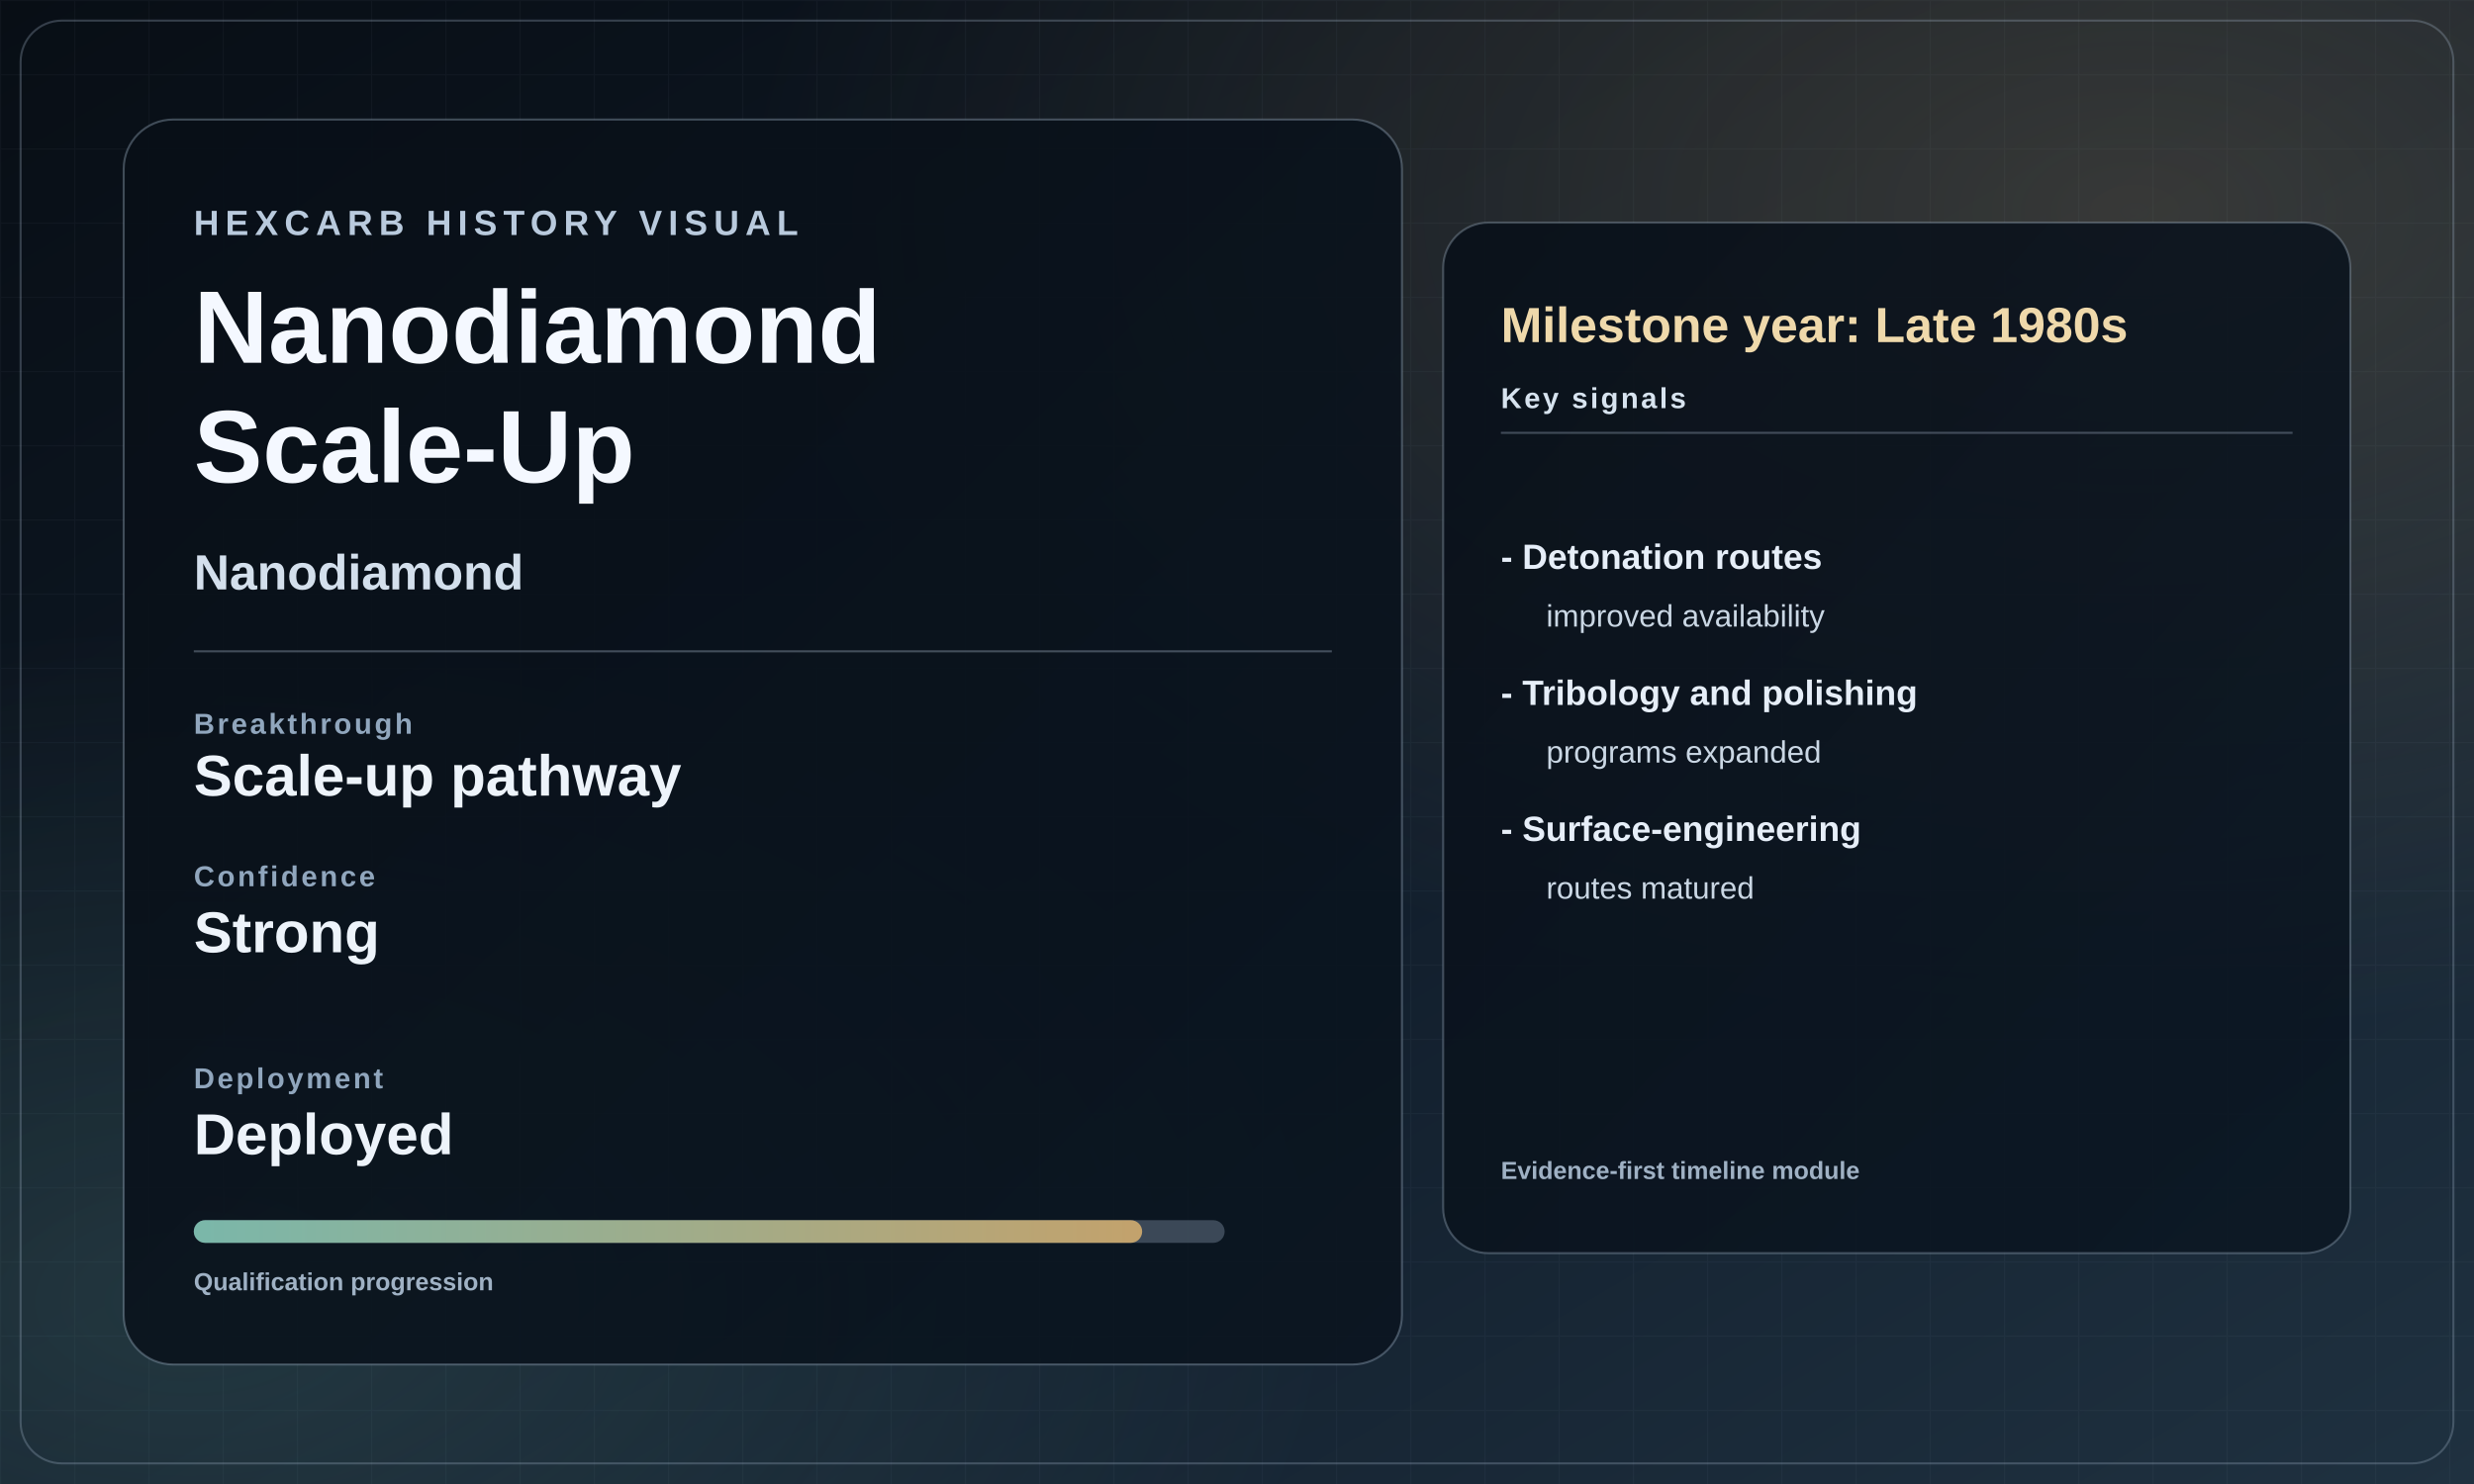
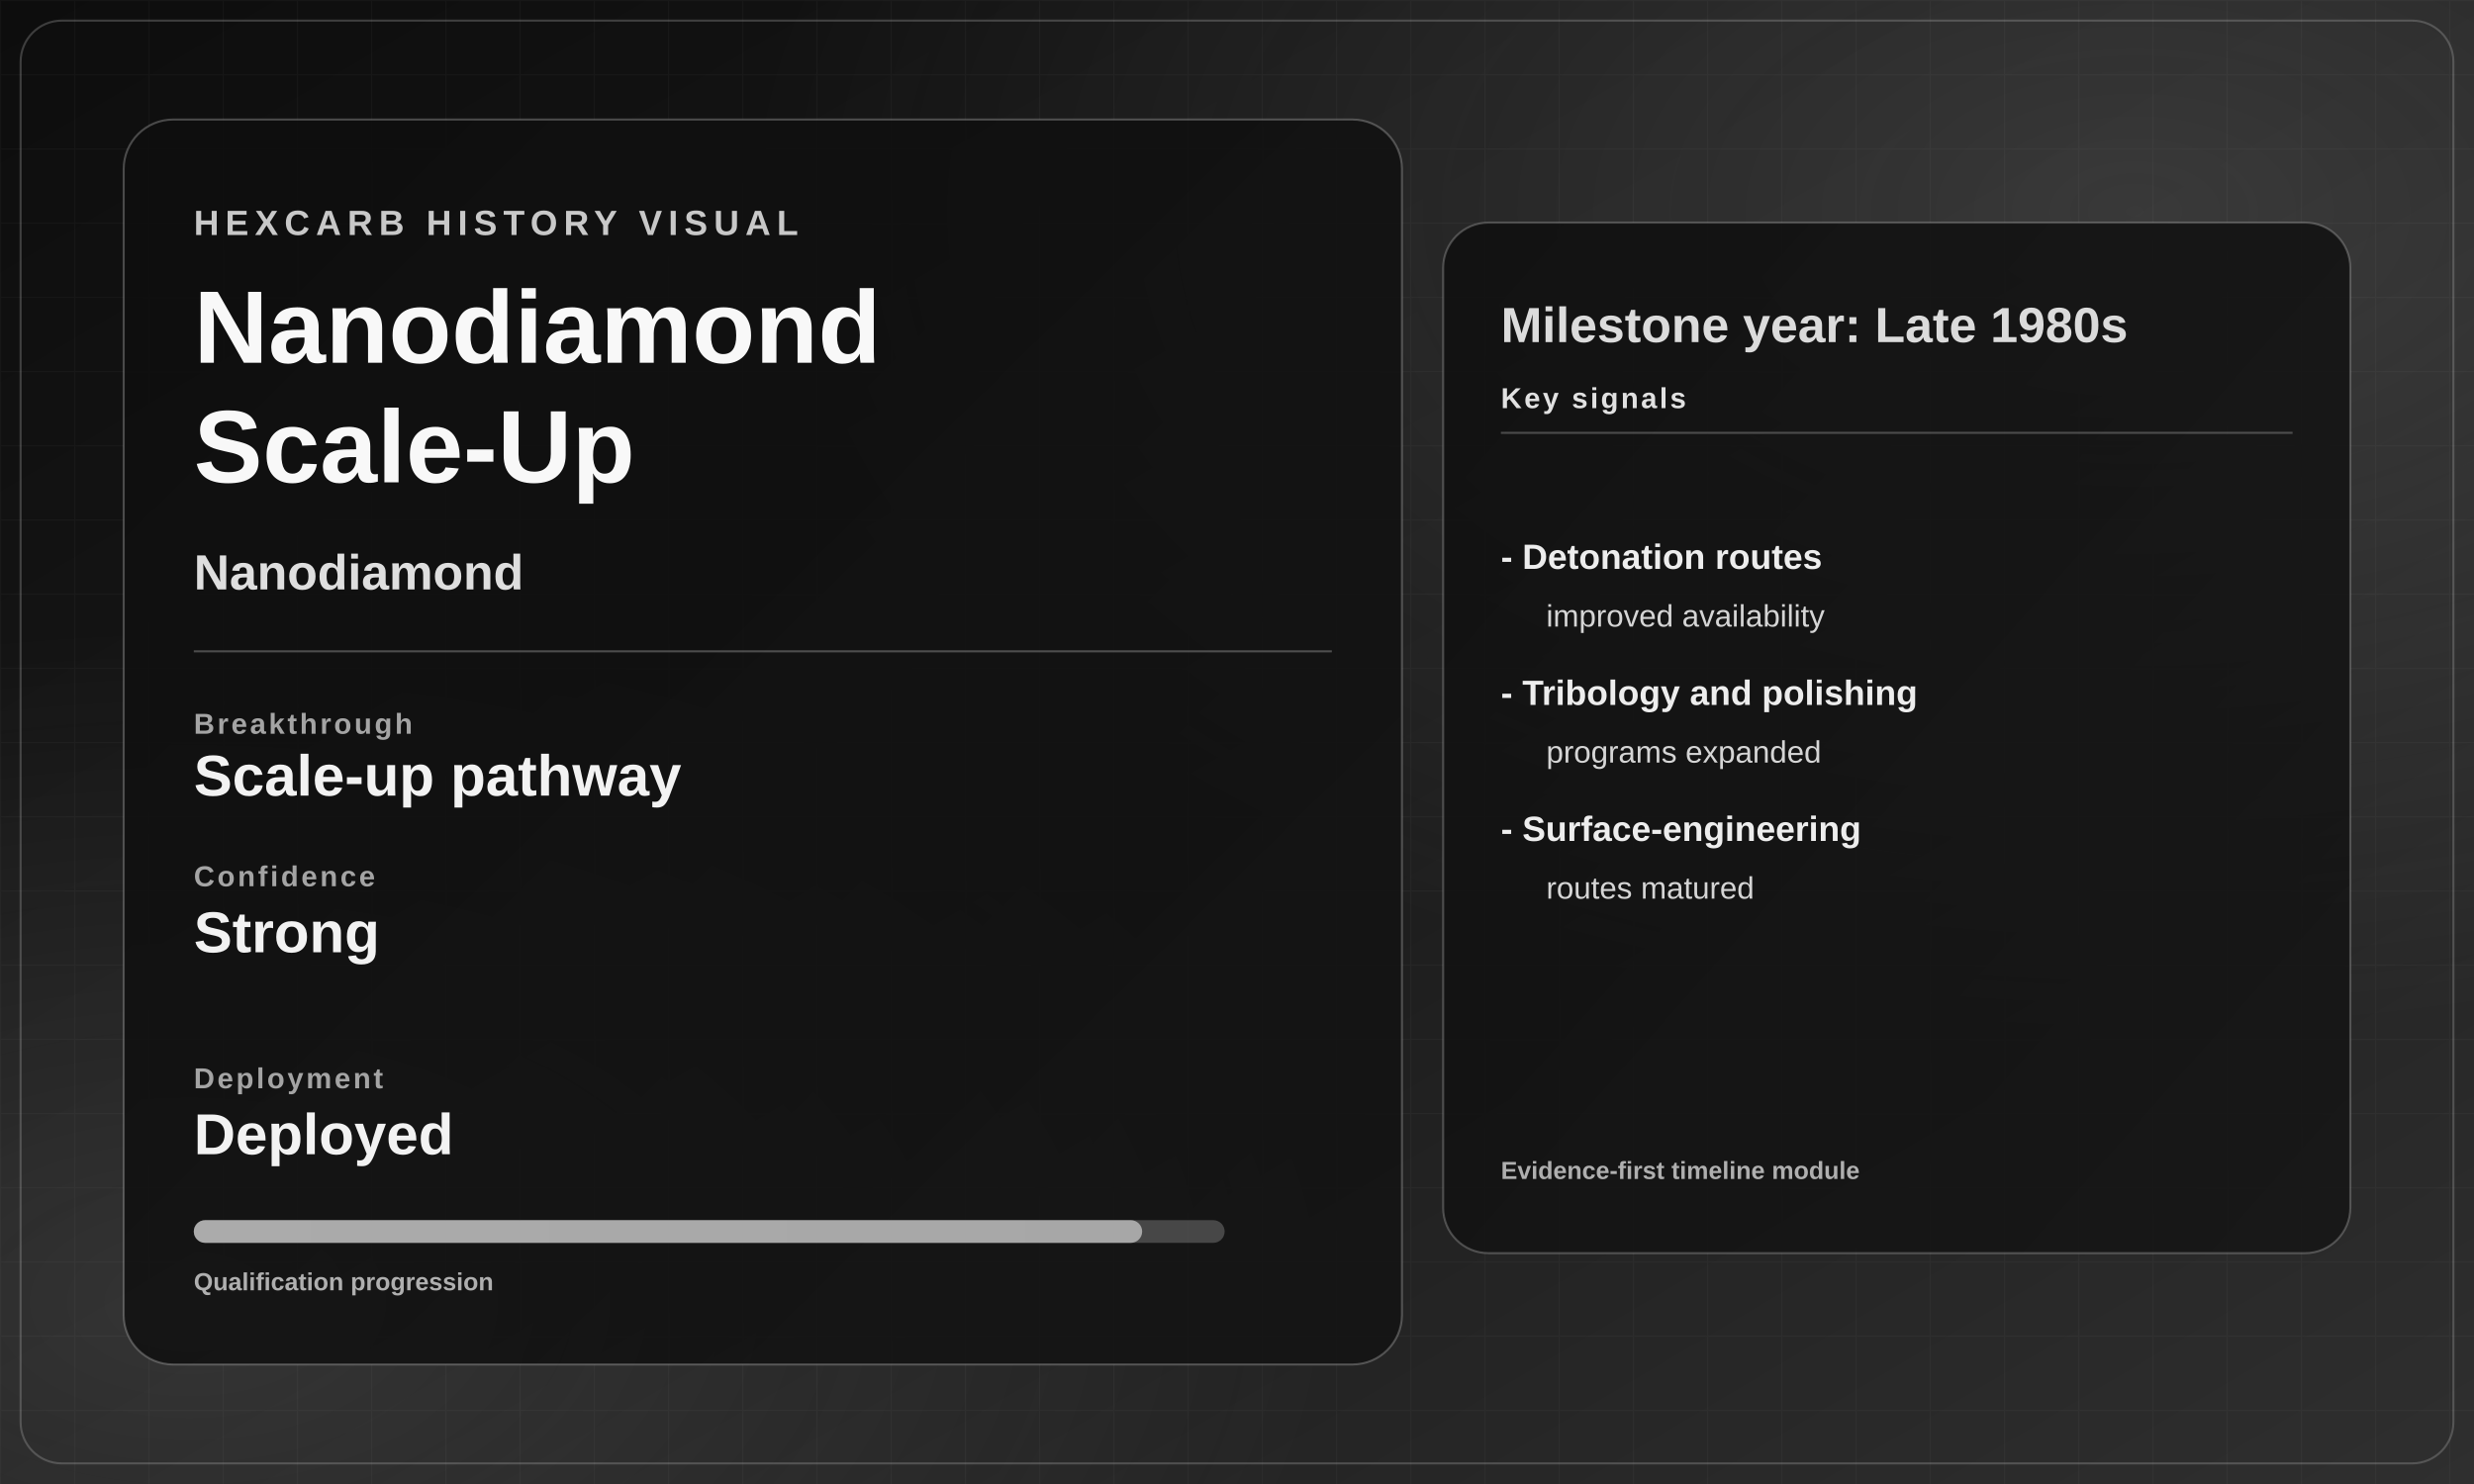
<svg xmlns="http://www.w3.org/2000/svg" width="1200" height="720" viewBox="0 0 1200 720" role="img" aria-label="Nanodiamond Scale-Up timeline visual">
  <defs>
    <linearGradient id="bg" x1="0" y1="0" x2="1" y2="1">
-       <stop offset="0%" stop-color="#080e15" />
-       <stop offset="52%" stop-color="#101c2a" />
-       <stop offset="100%" stop-color="#1f3140" />
+       <stop offset="0%" stop-color="#0d0d0d" />
+       <stop offset="52%" stop-color="#1b1b1b" />
+       <stop offset="100%" stop-color="#2f2f2f" />
    </linearGradient>
    <radialGradient id="glowA" cx="86%" cy="14%" r="56%">
-       <stop offset="0%" stop-color="#c3a26c" stop-opacity="0.22" />
-       <stop offset="100%" stop-color="#c3a26c" stop-opacity="0" />
+       <stop offset="0%" stop-color="#a7a7a7" stop-opacity="0.22" />
+       <stop offset="100%" stop-color="#a7a7a7" stop-opacity="0" />
    </radialGradient>
    <radialGradient id="glowB" cx="8%" cy="88%" r="46%">
-       <stop offset="0%" stop-color="#7ab7aa" stop-opacity="0.18" />
-       <stop offset="100%" stop-color="#7ab7aa" stop-opacity="0" />
+       <stop offset="0%" stop-color="#ababab" stop-opacity="0.18" />
+       <stop offset="100%" stop-color="#ababab" stop-opacity="0" />
    </radialGradient>
    <pattern id="mesh" width="36" height="36" patternUnits="userSpaceOnUse">
-       <path d="M0 0 H36 M0 0 V36" stroke="rgba(159,183,208,0.08)" stroke-width="1" />
+       <path d="M0 0 H36 M0 0 V36" stroke="rgba(180,180,180,0.08)" stroke-width="1" />
    </pattern>
    <linearGradient id="leftPanel" x1="0" y1="0" x2="1" y2="1">
-       <stop offset="0%" stop-color="rgba(8,15,23,0.92)" />
-       <stop offset="100%" stop-color="rgba(10,20,31,0.86)" />
+       <stop offset="0%" stop-color="rgba(14,14,14,0.92)" />
+       <stop offset="100%" stop-color="rgba(19,19,19,0.86)" />
    </linearGradient>
    <linearGradient id="rightPanel" x1="0" y1="0" x2="1" y2="1">
-       <stop offset="0%" stop-color="rgba(9,16,25,0.92)" />
-       <stop offset="100%" stop-color="rgba(11,22,34,0.86)" />
+       <stop offset="0%" stop-color="rgba(16,16,16,0.92)" />
+       <stop offset="100%" stop-color="rgba(21,21,21,0.86)" />
    </linearGradient>
    <linearGradient id="bar" x1="0" y1="0" x2="1" y2="0">
-       <stop offset="0%" stop-color="#7ab7aa" />
-       <stop offset="100%" stop-color="#c3a26c" />
+       <stop offset="0%" stop-color="#ababab" />
+       <stop offset="100%" stop-color="#a7a7a7" />
    </linearGradient>
    <style>
-       .kicker { font: 700 17px 'Segoe UI', Arial, sans-serif; letter-spacing: 3px; fill: #b9cadd; text-transform: uppercase; }
-       .title { font: 700 50px 'Segoe UI', Arial, sans-serif; fill: #f4f8ff; }
-       .family { font: 600 24px 'Segoe UI', Arial, sans-serif; fill: #d3dfec; }
-       .label { font: 700 14px 'Segoe UI', Arial, sans-serif; letter-spacing: 1.3px; fill: #90a6bd; text-transform: uppercase; }
-       .value { font: 600 28px 'Segoe UI', Arial, sans-serif; fill: #edf3fa; }
-       .year { font: 700 24px 'Segoe UI', Arial, sans-serif; fill: #efd9ab; }
-       .sigHead { font: 700 14px 'Segoe UI', Arial, sans-serif; letter-spacing: 1.2px; fill: #d7e3ef; text-transform: uppercase; }
-       .signal { font: 600 17px 'Segoe UI', Arial, sans-serif; fill: #e6eef8; }
-       .signalSub { font: 500 15px 'Segoe UI', Arial, sans-serif; fill: #cad7e4; }
-       .foot { font: 600 12px 'Segoe UI', Arial, sans-serif; fill: #9fb1c4; }
+       .kicker { font: 700 17px 'Segoe UI', Arial, sans-serif; letter-spacing: 3px; fill: #c8c8c8; text-transform: uppercase; }
+       .title { font: 700 50px 'Segoe UI', Arial, sans-serif; fill: #f8f8f8; }
+       .family { font: 600 24px 'Segoe UI', Arial, sans-serif; fill: #dedede; }
+       .label { font: 700 14px 'Segoe UI', Arial, sans-serif; letter-spacing: 1.3px; fill: #a4a4a4; text-transform: uppercase; }
+       .value { font: 600 28px 'Segoe UI', Arial, sans-serif; fill: #f2f2f2; }
+       .year { font: 700 24px 'Segoe UI', Arial, sans-serif; fill: #dbdbdb; }
+       .sigHead { font: 700 14px 'Segoe UI', Arial, sans-serif; letter-spacing: 1.2px; fill: #e1e1e1; text-transform: uppercase; }
+       .signal { font: 600 17px 'Segoe UI', Arial, sans-serif; fill: #ededed; }
+       .signalSub { font: 500 15px 'Segoe UI', Arial, sans-serif; fill: #d5d5d5; }
+       .foot { font: 600 12px 'Segoe UI', Arial, sans-serif; fill: #afafaf; }
    </style>
  </defs>
  <rect width="1200" height="720" fill="url(#bg)" />
  <rect width="1200" height="720" fill="url(#mesh)" opacity="0.56" />
  <rect width="1200" height="720" fill="url(#glowA)" />
  <rect width="1200" height="720" fill="url(#glowB)" />
-   <rect x="10" y="10" width="1180" height="700" rx="20" fill="none" stroke="rgba(168,188,208,0.28)" />
-   <rect x="60" y="58" width="620" height="604" rx="24" fill="url(#leftPanel)" stroke="rgba(172,191,211,0.34)" />
-   <rect x="700" y="108" width="440" height="500" rx="22" fill="url(#rightPanel)" stroke="rgba(172,191,211,0.32)" />
+   <rect x="10" y="10" width="1180" height="700" rx="20" fill="none" stroke="rgba(186,186,186,0.28)" />
+   <rect x="60" y="58" width="620" height="604" rx="24" fill="url(#leftPanel)" stroke="rgba(189,189,189,0.34)" />
+   <rect x="700" y="108" width="440" height="500" rx="22" fill="url(#rightPanel)" stroke="rgba(189,189,189,0.32)" />
  <text x="94" y="114" class="kicker">HEXCARB HISTORY VISUAL</text>
  <text x="94" y="176" class="title">
    <tspan x="94" dy="0">Nanodiamond</tspan>
    <tspan x="94" dy="58">Scale-Up</tspan>
  </text>
  <text x="94" y="286" class="family">
    <tspan x="94" dy="0">Nanodiamond</tspan>
  </text>
-   <line x1="94" y1="316" x2="646" y2="316" stroke="rgba(176,196,216,0.34)" />
+   <line x1="94" y1="316" x2="646" y2="316" stroke="rgba(194,194,194,0.34)" />
  <text x="94" y="356" class="label">Breakthrough</text>
  <text x="94" y="386" class="value">
    <tspan x="94" dy="0">Scale-up pathway</tspan>
  </text>
  <text x="94" y="430" class="label">Confidence</text>
  <text x="94" y="462" class="value">Strong</text>
  <text x="94" y="528" class="label">Deployment</text>
  <text x="94" y="560" class="value">Deployed</text>
-   <rect x="94" y="592" width="500" height="11" rx="5.5" fill="rgba(160,180,200,0.32)" />
+   <rect x="94" y="592" width="500" height="11" rx="5.5" fill="rgba(178,178,178,0.32)" />
  <rect x="94" y="592" width="460" height="11" rx="5.5" fill="url(#bar)" />
  <text x="94" y="626" class="foot">Qualification progression</text>
  <text x="728" y="166" class="year">Milestone year: Late 1980s</text>
  <text x="728" y="198" class="sigHead">Key signals</text>
-   <line x1="728" y1="210" x2="1112" y2="210" stroke="rgba(176,196,216,0.32)" />
+   <line x1="728" y1="210" x2="1112" y2="210" stroke="rgba(194,194,194,0.32)" />
  <text x="728" y="276" class="signal">
    <tspan x="728" dy="0">- Detonation routes</tspan>
  </text>
  <text x="750" y="304" class="signalSub">
    <tspan x="750" dy="0">improved availability</tspan>
  </text>
  <text x="728" y="342" class="signal">
    <tspan x="728" dy="0">- Tribology and polishing</tspan>
  </text>
  <text x="750" y="370" class="signalSub">
    <tspan x="750" dy="0">programs expanded</tspan>
  </text>
  <text x="728" y="408" class="signal">
    <tspan x="728" dy="0">- Surface-engineering</tspan>
  </text>
  <text x="750" y="436" class="signalSub">
    <tspan x="750" dy="0">routes matured</tspan>
  </text>
  <text x="728" y="572" class="foot">Evidence-first timeline module</text>
</svg>
